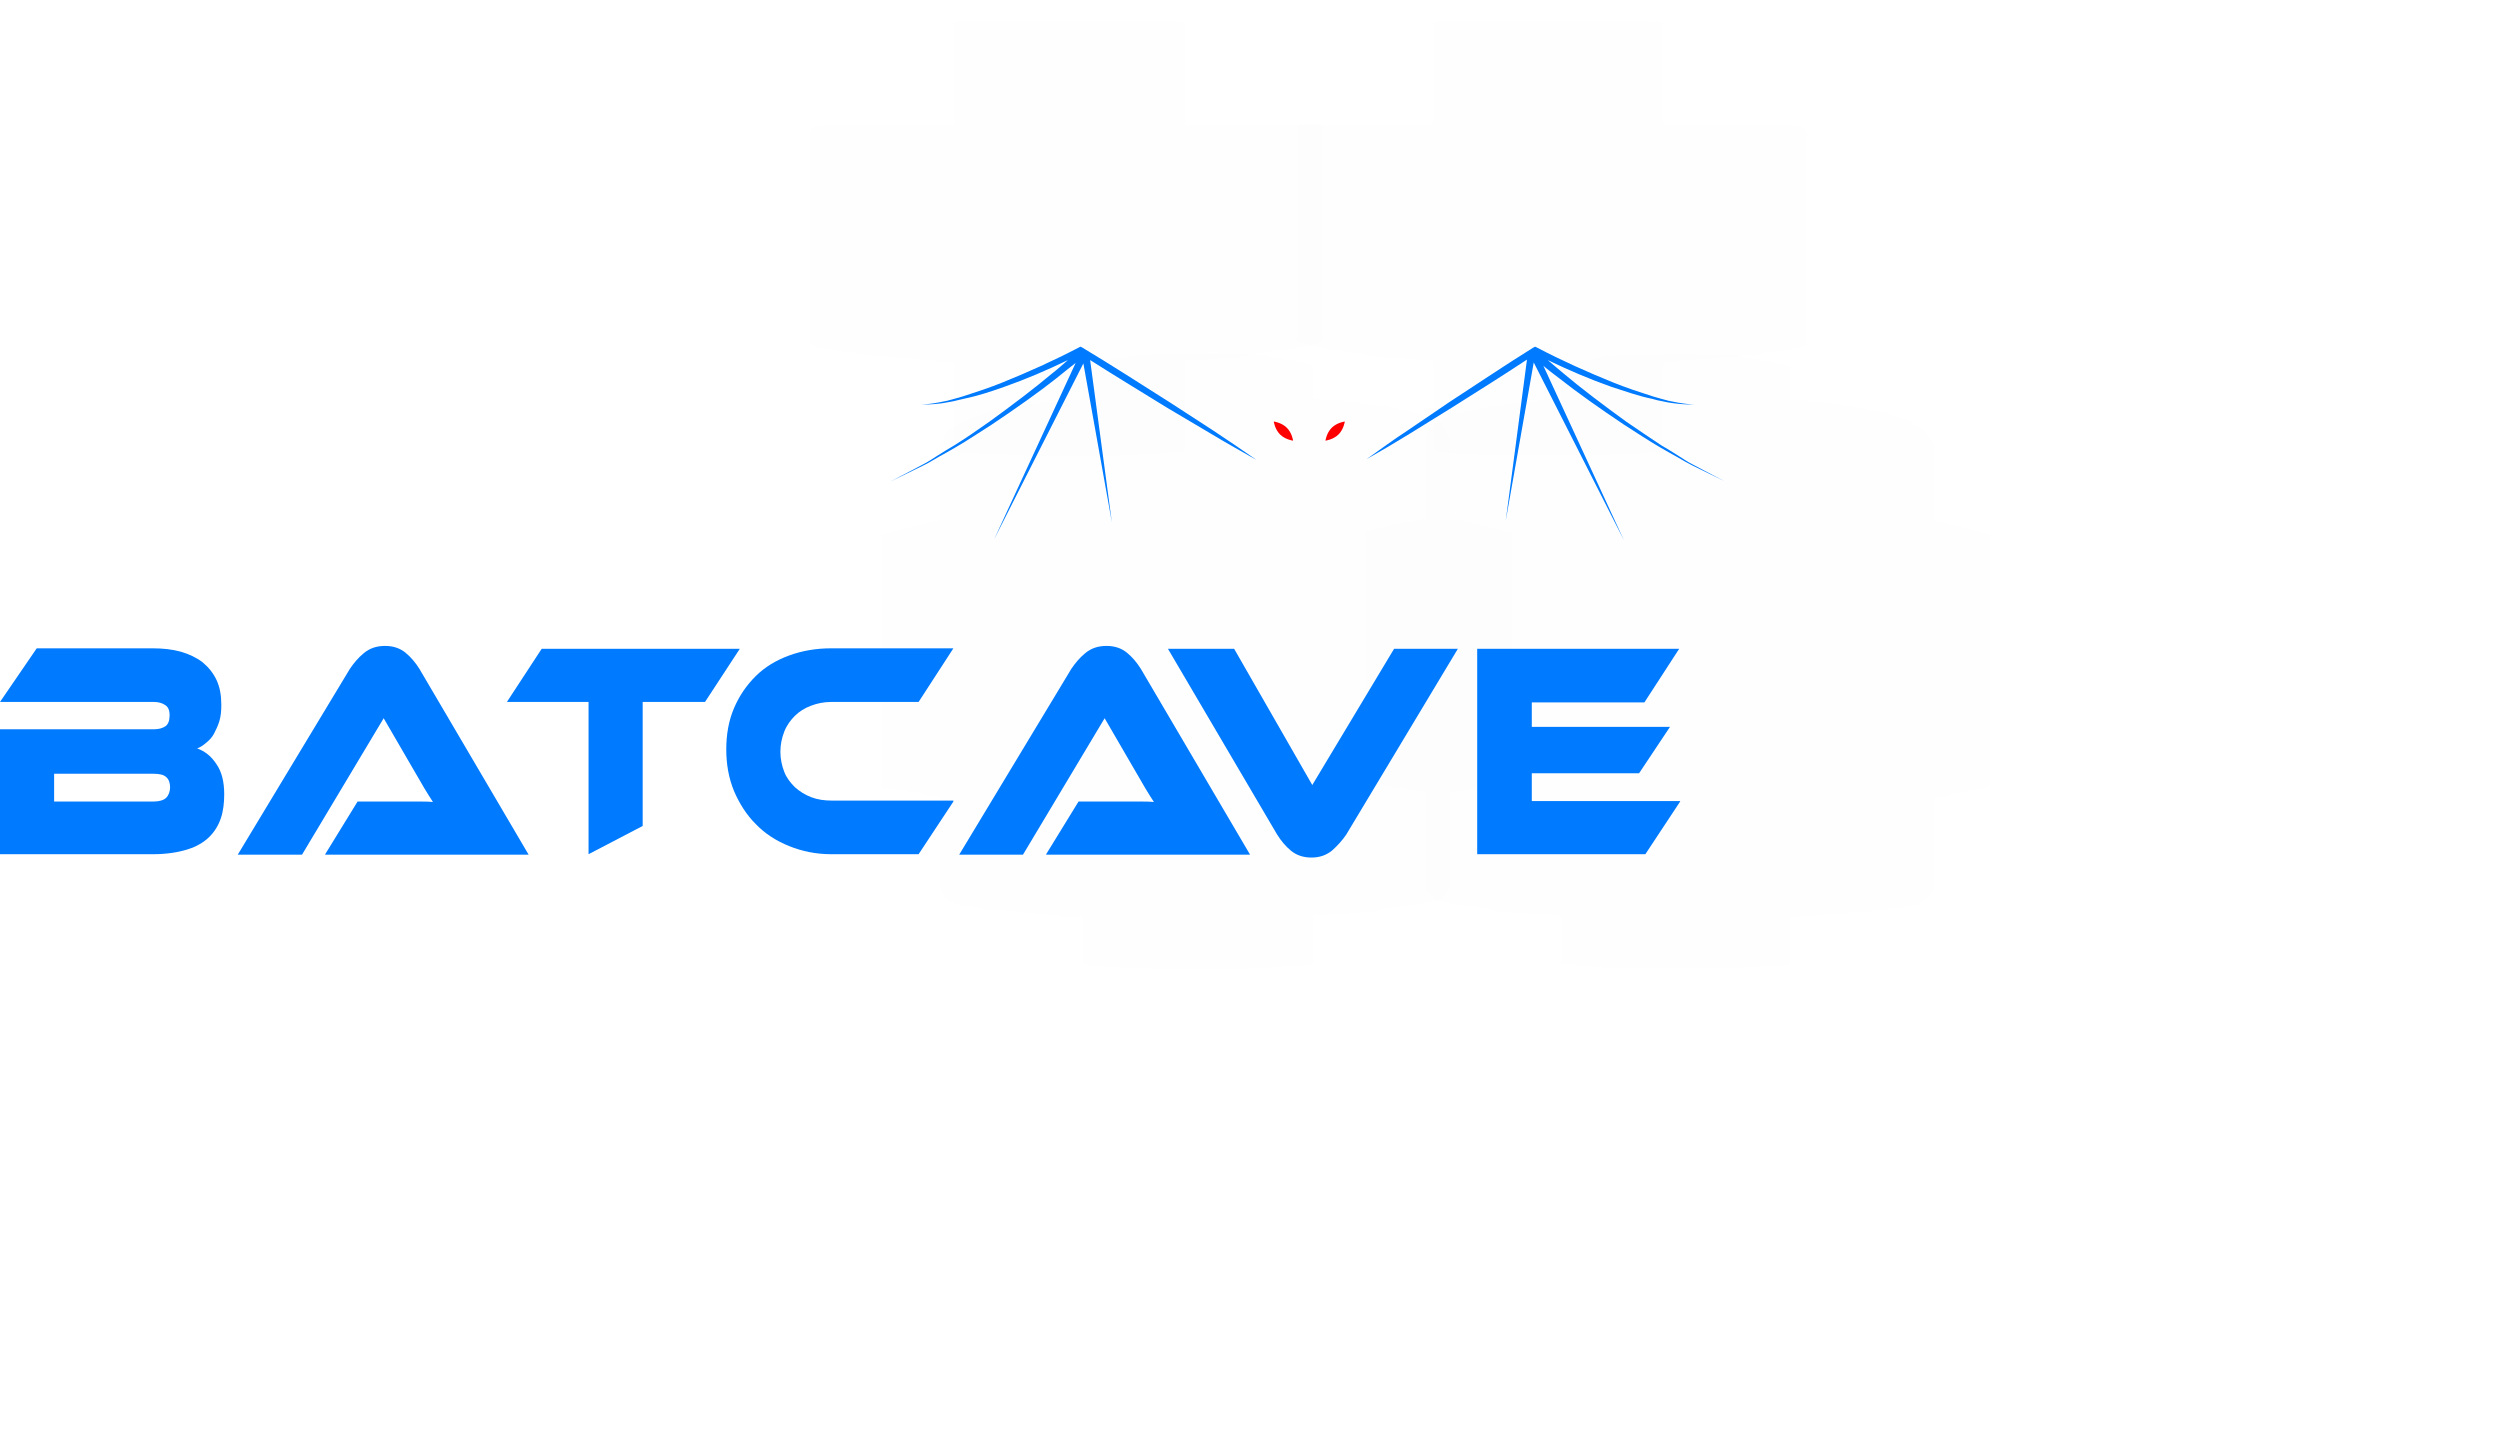
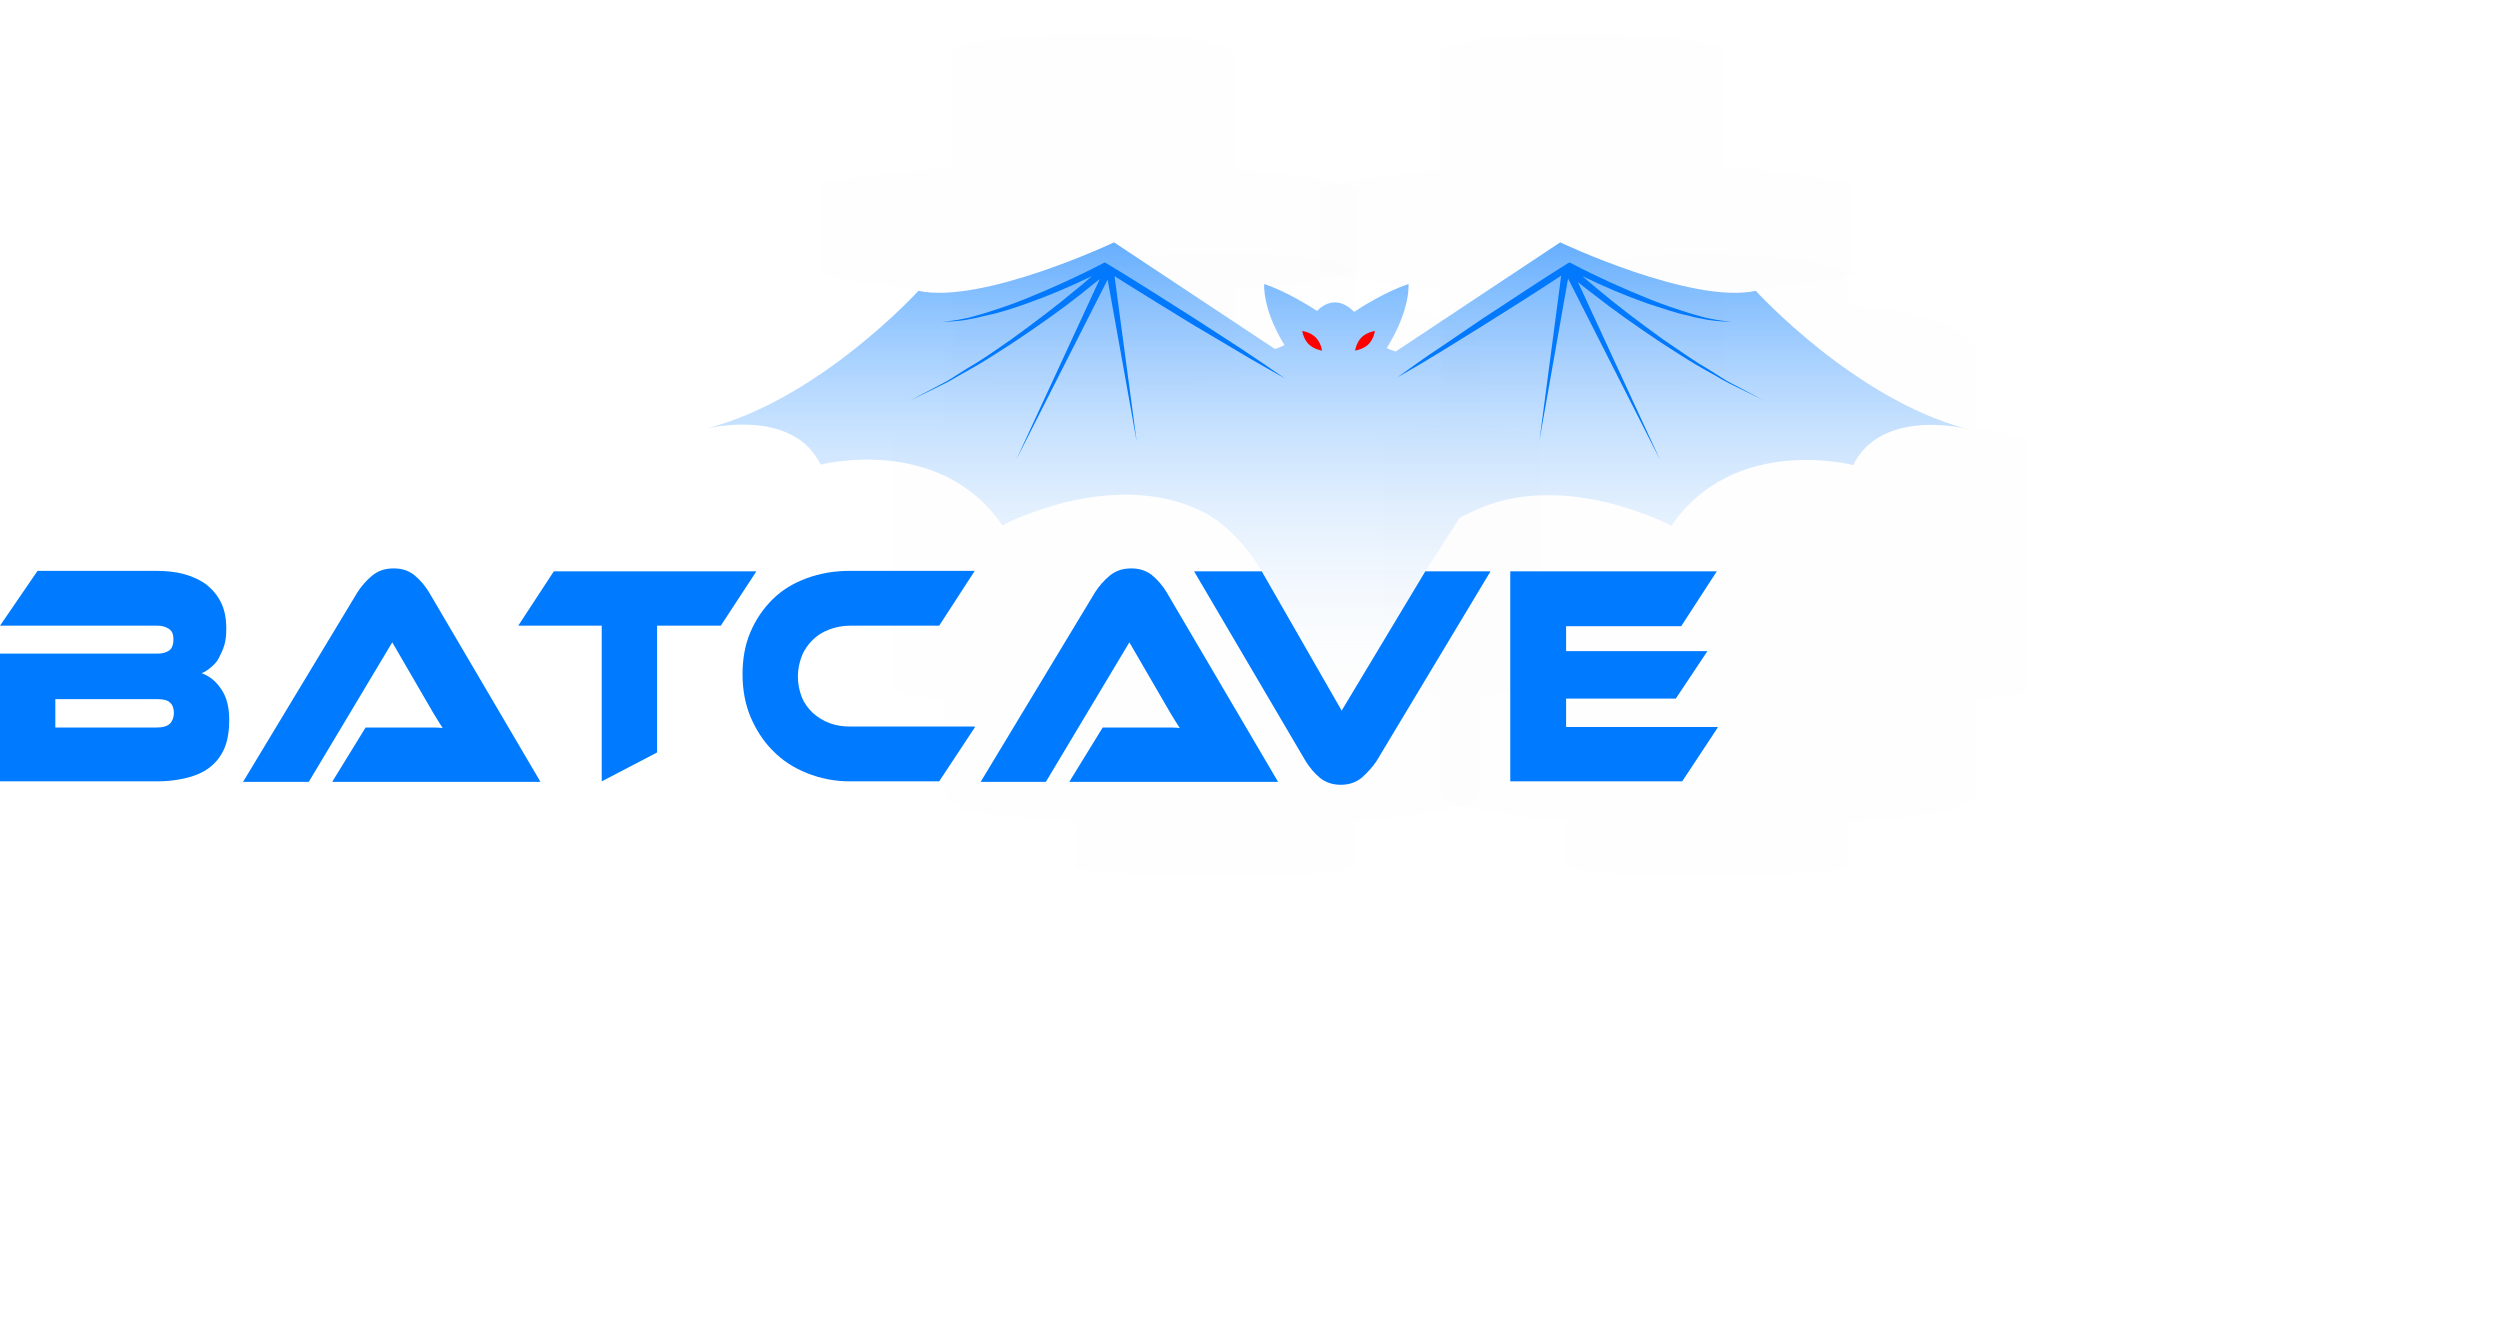
- <svg xmlns="http://www.w3.org/2000/svg" width="344" height="198" viewBox="0 0 344 198" fill="none">
-   <path d="M236.308 51.523C227.664 53.367 209.977 45 209.977 45L187.836 59.692C187.437 59.56 187.038 59.429 186.639 59.231C189.897 53.96 189.565 50.6 189.565 50.6C186.44 51.654 183.115 53.763 182.251 54.356C180.522 52.577 178.66 52.774 177.264 54.224C176.134 53.499 173.075 51.589 170.149 50.6C170.149 50.6 169.817 53.828 172.876 58.836C172.41 59.033 172.011 59.231 171.612 59.363L149.936 45C149.936 45 132.183 53.367 123.606 51.523C123.606 51.523 110.374 66.083 95.148 70.036C96.677 69.707 106.917 67.664 110.441 74.912C110.441 74.912 126.465 70.761 134.909 83.081C134.909 83.081 149.404 75.307 161.572 81.105C166.625 83.477 169.817 89.274 169.817 89.274L180.589 108.051V107.986L191.825 89.274L196.48 82.027C197.078 81.764 197.677 81.434 198.275 81.171C210.443 75.373 224.938 83.147 224.938 83.147C233.382 70.761 249.406 74.978 249.406 74.978C252.997 67.73 263.17 69.707 264.699 70.102C249.539 66.083 236.308 51.523 236.308 51.523Z" fill="url(#paint0_linear_13_3966)" fill-opacity="0.6" />
-   <g filter="url(#filter0_dd_13_3966)">
-     <path d="M166.759 59.758L160.642 56.135C157.118 53.96 153.527 51.786 150.003 49.546L152.995 71.881L149.072 50.007L136.771 74.253L148.008 49.941C147.343 50.468 146.413 51.193 145.282 52.116C142.955 53.96 139.697 56.266 136.439 58.441C134.777 59.495 133.114 60.615 131.519 61.537C130.721 61.998 129.923 62.459 129.191 62.855C128.46 63.25 127.795 63.711 127.064 64.041C124.404 65.358 122.609 66.215 122.609 66.215C122.609 66.215 124.338 65.293 126.997 63.909C127.662 63.58 128.327 63.118 129.058 62.657C129.79 62.196 130.521 61.735 131.319 61.274C132.915 60.285 134.511 59.165 136.106 58.045C139.298 55.739 142.423 53.367 144.684 51.457C145.615 50.732 146.346 50.073 146.944 49.546C144.085 50.93 141.16 52.181 138.168 53.236C136.306 53.895 134.511 54.487 132.582 54.883C132.117 55.014 131.652 55.08 131.186 55.212C130.721 55.278 130.255 55.41 129.723 55.476C128.793 55.608 127.795 55.673 126.798 55.673C127.795 55.608 128.726 55.476 129.657 55.278C130.122 55.212 130.588 55.08 131.053 54.949C131.519 54.817 131.984 54.685 132.45 54.553C134.311 53.96 136.106 53.367 137.902 52.643C141.492 51.193 145.016 49.612 148.407 47.833L148.673 47.701L148.939 47.833C152.995 50.271 156.985 52.84 161.04 55.41L167.025 59.297C169.019 60.615 170.948 61.932 172.942 63.316C170.881 62.13 168.82 61.01 166.759 59.758Z" fill="#007AFF" />
+ <svg xmlns="http://www.w3.org/2000/svg" width="361" height="191" viewBox="0 0 361 191" fill="none">
+   <path d="M253.538 41.998C244.264 43.977 225.288 35 225.288 35L201.532 50.764C201.104 50.622 200.676 50.481 200.248 50.269C203.744 44.614 203.387 41.008 203.387 41.008C200.034 42.139 196.467 44.402 195.54 45.038C193.685 43.129 191.688 43.341 190.189 44.896C188.977 44.119 185.695 42.069 182.556 41.008C182.556 41.008 182.2 44.472 185.481 49.845C184.982 50.057 184.554 50.269 184.126 50.41L160.869 35C160.869 35 141.822 43.977 132.619 41.998C132.619 41.998 118.423 57.62 102.086 61.862C103.727 61.508 114.713 59.317 118.494 67.093C118.494 67.093 135.687 62.639 144.747 75.858C144.747 75.858 160.298 67.517 173.353 73.737C178.775 76.282 182.2 82.503 182.2 82.503L193.756 102.649V102.578L205.813 82.503L210.806 74.727C211.448 74.444 212.091 74.091 212.733 73.808C225.788 67.587 241.339 75.929 241.339 75.929C250.399 62.639 267.592 67.163 267.592 67.163C271.444 59.388 282.359 61.508 284 61.932C267.735 57.62 253.538 41.998 253.538 41.998Z" fill="url(#paint0_linear_467_145)" fill-opacity="0.6" />
+   <g filter="url(#filter0_dd_467_145)">
+     <path d="M178.918 50.834L172.355 46.947C168.574 44.614 164.721 42.281 160.94 39.878L164.151 63.841L159.942 40.373L146.744 66.386L158.8 40.302C158.087 40.867 157.088 41.645 155.875 42.635C153.379 44.614 149.883 47.088 146.387 49.421C144.604 50.552 142.82 51.753 141.108 52.743C140.252 53.238 139.396 53.733 138.611 54.157C137.827 54.581 137.113 55.076 136.329 55.429C133.475 56.843 131.549 57.762 131.549 57.762C131.549 57.762 133.404 56.772 136.257 55.288C136.971 54.934 137.684 54.44 138.469 53.945C139.253 53.45 140.038 52.955 140.894 52.46C142.606 51.4 144.318 50.198 146.031 48.996C149.455 46.522 152.808 43.978 155.233 41.928C156.232 41.15 157.017 40.443 157.659 39.878C154.591 41.362 151.452 42.705 148.242 43.836C146.245 44.543 144.318 45.179 142.25 45.603C141.75 45.745 141.251 45.816 140.752 45.957C140.252 46.028 139.753 46.169 139.182 46.24C138.183 46.381 137.113 46.452 136.043 46.452C137.113 46.381 138.112 46.24 139.111 46.028C139.61 45.957 140.11 45.816 140.609 45.674C141.108 45.533 141.608 45.391 142.107 45.25C144.104 44.614 146.031 43.978 147.957 43.2C151.809 41.645 155.59 39.948 159.228 38.04L159.514 37.898L159.799 38.04C164.151 40.655 168.431 43.412 172.783 46.169L179.203 50.34C181.343 51.753 183.412 53.167 185.552 54.652C183.341 53.379 181.129 52.178 178.918 50.834Z" fill="#0279FC" />
  </g>
-   <g filter="url(#filter1_dd_13_3966)">
-     <path d="M176.134 59.779C175.403 59.054 175.27 58 175.27 58C175.27 58 176.333 58.132 177.065 58.856C177.796 59.581 177.929 60.635 177.929 60.635C177.929 60.635 176.865 60.504 176.134 59.779Z" fill="#FF0000" />
+   <g filter="url(#filter1_dd_467_145)">
+     <path d="M188.976 49.704C188.191 48.926 188.049 47.795 188.049 47.795C188.049 47.795 189.19 47.936 189.975 48.714C190.76 49.492 190.902 50.623 190.902 50.623C190.902 50.623 189.761 50.481 188.976 49.704Z" fill="#FF0000" />
  </g>
-   <g filter="url(#filter2_dd_13_3966)">
-     <path d="M184.179 59.779C183.448 60.504 182.384 60.635 182.384 60.635C182.384 60.635 182.517 59.581 183.249 58.856C183.98 58.132 185.044 58 185.044 58C185.044 58 184.911 59.054 184.179 59.779Z" fill="#FF0000" />
+   <g filter="url(#filter2_dd_467_145)">
+     <path d="M197.609 49.704C196.824 50.481 195.683 50.623 195.683 50.623C195.683 50.623 195.825 49.492 196.61 48.714C197.395 47.936 198.536 47.795 198.536 47.795C198.536 47.795 198.394 48.926 197.609 49.704Z" fill="#FF0000" />
  </g>
-   <g filter="url(#filter3_dd_13_3966)">
-     <path d="M232.851 64.041C232.186 63.711 231.521 63.316 230.723 62.855C229.991 62.459 229.194 61.998 228.396 61.537C226.8 60.615 225.138 59.495 223.475 58.441C220.217 56.266 216.959 53.96 214.632 52.116C213.768 51.457 212.97 50.864 212.371 50.337L223.475 74.385L211.042 49.876L207.185 71.683L210.111 49.48C206.72 51.72 203.262 53.895 199.805 56.069L193.954 59.692C192.025 60.878 190.031 62.064 188.036 63.184C189.898 61.867 191.759 60.483 193.688 59.231L199.406 55.344C203.262 52.84 207.052 50.271 210.975 47.833L211.241 47.701L211.507 47.833C214.898 49.612 218.422 51.193 222.013 52.643C223.808 53.367 225.603 53.96 227.465 54.553C227.93 54.685 228.396 54.817 228.861 54.949C229.327 55.08 229.792 55.212 230.257 55.278C231.188 55.476 232.186 55.608 233.117 55.673C232.119 55.673 231.188 55.608 230.191 55.476C229.726 55.41 229.26 55.344 228.728 55.212C228.263 55.146 227.797 55.014 227.332 54.883C225.404 54.487 223.608 53.829 221.747 53.236C218.755 52.181 215.829 50.93 212.97 49.546C213.568 50.073 214.366 50.732 215.231 51.457C217.491 53.367 220.616 55.739 223.808 58.045C225.47 59.165 227.066 60.285 228.595 61.274C229.393 61.735 230.124 62.196 230.856 62.657C231.587 63.118 232.252 63.58 232.917 63.909C235.51 65.293 237.305 66.215 237.305 66.215C237.305 66.215 235.51 65.358 232.851 64.041Z" fill="#007AFF" />
+   <g filter="url(#filter3_dd_467_145)">
+     <path d="M249.83 55.429C249.116 55.076 248.403 54.652 247.547 54.157C246.762 53.733 245.906 53.238 245.05 52.743C243.338 51.753 241.554 50.552 239.771 49.421C236.275 47.088 232.779 44.614 230.283 42.635C229.355 41.928 228.499 41.291 227.857 40.726L239.771 66.527L226.43 40.231L222.293 63.629L225.432 39.807C221.793 42.21 218.084 44.543 214.374 46.876L208.096 50.764C206.027 52.036 203.887 53.309 201.747 54.51C203.745 53.096 205.742 51.612 207.811 50.269L213.946 46.098C218.084 43.412 222.15 40.655 226.359 38.04L226.644 37.898L226.93 38.04C230.568 39.948 234.349 41.645 238.201 43.2C240.127 43.978 242.054 44.614 244.051 45.25C244.55 45.391 245.05 45.533 245.549 45.674C246.049 45.816 246.548 45.957 247.047 46.028C248.046 46.24 249.116 46.381 250.115 46.452C249.045 46.452 248.046 46.381 246.976 46.24C246.477 46.169 245.977 46.098 245.406 45.957C244.907 45.886 244.408 45.745 243.908 45.603C241.84 45.179 239.913 44.472 237.916 43.836C234.706 42.705 231.567 41.362 228.499 39.878C229.141 40.443 229.997 41.15 230.925 41.928C233.35 43.978 236.703 46.522 240.127 48.996C241.911 50.198 243.623 51.4 245.264 52.46C246.12 52.955 246.905 53.45 247.689 53.945C248.474 54.44 249.187 54.934 249.901 55.288C252.683 56.772 254.609 57.762 254.609 57.762C254.609 57.762 252.683 56.843 249.83 55.429Z" fill="#0279FC" />
  </g>
-   <path d="M27.128 102.979C28.192 103.374 29.056 104.033 29.788 105.153C30.519 106.207 30.852 107.59 30.852 109.303C30.852 110.489 30.719 111.609 30.386 112.598C30.054 113.586 29.522 114.442 28.791 115.167C28.059 115.892 27.062 116.485 25.798 116.88C24.535 117.276 22.939 117.539 21.078 117.539H0V100.343H21.277C21.809 100.343 22.341 100.211 22.74 99.948C23.139 99.684 23.338 99.157 23.338 98.433C23.338 97.708 23.139 97.247 22.673 96.983C22.274 96.719 21.742 96.588 21.21 96.588H0L5.053 89.209H20.945C22.407 89.209 23.671 89.341 24.867 89.67C25.998 89.999 26.995 90.46 27.86 91.119C28.657 91.778 29.322 92.569 29.788 93.557C30.253 94.545 30.453 95.665 30.453 96.983C30.453 97.84 30.386 98.564 30.187 99.223C29.987 99.882 29.721 100.409 29.455 100.936C29.189 101.463 28.791 101.859 28.392 102.188C27.926 102.583 27.527 102.847 27.128 102.979ZM7.447 106.405V110.292H21.144C21.942 110.292 22.54 110.094 22.873 109.765C23.205 109.435 23.405 108.908 23.405 108.315C23.405 107.722 23.205 107.195 22.873 106.932C22.54 106.602 21.942 106.47 21.144 106.47H7.447V106.405Z" fill="#007AFF" />
-   <path d="M44.748 117.539L49.203 110.291H55.254C55.985 110.291 56.716 110.291 57.514 110.291C58.312 110.291 58.977 110.291 59.575 110.357C59.243 109.83 58.844 109.237 58.379 108.447C57.913 107.656 57.514 106.931 57.115 106.272L52.793 98.828L41.556 117.605H32.713L48.139 92.041C48.671 91.251 49.269 90.526 50.067 89.867C50.865 89.208 51.796 88.879 52.993 88.879C54.123 88.879 55.054 89.208 55.785 89.801C56.517 90.394 57.182 91.185 57.714 92.041L72.741 117.605H44.748V117.539Z" fill="#007AFF" />
-   <path d="M131.186 110.292L126.399 117.539H114.364C112.303 117.539 110.374 117.144 108.579 116.419C106.784 115.694 105.255 114.706 103.991 113.388C102.728 112.137 101.731 110.555 100.999 108.842C100.268 107.063 99.935 105.153 99.935 103.11C99.935 101.068 100.268 99.157 100.999 97.444C101.731 95.731 102.728 94.282 103.991 93.03C105.255 91.778 106.784 90.856 108.579 90.197C110.374 89.538 112.303 89.209 114.364 89.209H131.186L126.399 96.588H114.364C113.366 96.588 112.436 96.785 111.571 97.115C110.707 97.444 109.975 97.906 109.377 98.498C108.779 99.091 108.247 99.816 107.914 100.673C107.582 101.529 107.382 102.451 107.382 103.44C107.382 104.428 107.582 105.35 107.914 106.207C108.247 107.063 108.779 107.722 109.377 108.315C110.042 108.908 110.773 109.369 111.638 109.699C112.502 110.028 113.433 110.16 114.43 110.16H131.186V110.292Z" fill="#007AFF" />
-   <path d="M143.952 117.539L148.407 110.291H154.458C155.189 110.291 155.921 110.291 156.719 110.291C157.516 110.291 158.181 110.291 158.78 110.357C158.447 109.83 158.048 109.237 157.583 108.447C157.117 107.656 156.719 106.931 156.32 106.272L151.998 98.828L140.761 117.605H131.984L147.41 92.041C147.942 91.251 148.54 90.526 149.338 89.867C150.136 89.208 151.067 88.879 152.264 88.879C153.394 88.879 154.325 89.208 155.056 89.801C155.788 90.394 156.453 91.185 156.985 92.041L172.011 117.605H143.952V117.539Z" fill="#007AFF" />
-   <path d="M231.188 110.291L226.401 117.539H203.262V89.274H231.055L226.268 96.653H210.775V100.014H229.792L225.536 106.404H210.775V110.226H231.188V110.291Z" fill="#007AFF" />
-   <path d="M200.602 89.274L185.243 114.838C184.711 115.628 184.046 116.353 183.315 117.012C182.517 117.671 181.586 118 180.456 118C179.325 118 178.395 117.671 177.663 117.078C176.932 116.485 176.267 115.694 175.735 114.838L160.708 89.274H169.817L180.589 108.051V107.986L191.826 89.274H200.602Z" fill="#007AFF" />
-   <path d="M101.797 89.274L97.01 96.588H88.432V113.652L80.985 117.539V96.588H69.749L74.536 89.274H101.797Z" fill="#007AFF" />
+   <path d="M29.106 97.206C30.248 97.63 31.175 98.337 31.96 99.539C32.745 100.67 33.101 102.154 33.101 103.992C33.101 105.265 32.959 106.466 32.602 107.527C32.245 108.587 31.674 109.506 30.89 110.283C30.105 111.061 29.035 111.697 27.68 112.121C26.324 112.545 24.612 112.828 22.614 112.828H0V94.379H22.828C23.399 94.379 23.97 94.237 24.398 93.954C24.826 93.672 25.04 93.106 25.04 92.329C25.04 91.551 24.826 91.056 24.327 90.773C23.898 90.491 23.328 90.349 22.757 90.349H0L5.422 82.432H22.472C24.041 82.432 25.397 82.573 26.681 82.927C27.893 83.28 28.964 83.775 29.891 84.482C30.747 85.189 31.46 86.037 31.96 87.098C32.459 88.158 32.673 89.36 32.673 90.773C32.673 91.692 32.602 92.47 32.388 93.177C32.174 93.884 31.889 94.449 31.603 95.015C31.318 95.58 30.89 96.004 30.462 96.358C29.962 96.782 29.534 97.065 29.106 97.206ZM7.99 100.882V105.052H22.686C23.542 105.052 24.184 104.84 24.541 104.487C24.897 104.134 25.111 103.568 25.111 102.932C25.111 102.296 24.897 101.73 24.541 101.447C24.184 101.094 23.542 100.953 22.686 100.953H7.99V100.882Z" fill="#007AFF" />
+   <path d="M48.011 112.828L52.791 105.052H59.282C60.067 105.052 60.852 105.052 61.708 105.052C62.564 105.052 63.278 105.052 63.919 105.123C63.563 104.557 63.135 103.921 62.635 103.073C62.136 102.225 61.708 101.447 61.28 100.74L56.643 92.752L44.587 112.899H35.099L51.649 85.472C52.22 84.623 52.862 83.846 53.718 83.139C54.574 82.432 55.573 82.078 56.857 82.078C58.07 82.078 59.069 82.432 59.853 83.068C60.638 83.704 61.351 84.552 61.922 85.472L78.045 112.899H48.011V112.828Z" fill="#007AFF" />
+   <path d="M140.752 105.052L135.616 112.828H122.703C120.492 112.828 118.423 112.404 116.497 111.626C114.571 110.849 112.93 109.789 111.574 108.375C110.219 107.032 109.149 105.335 108.364 103.497C107.579 101.589 107.223 99.539 107.223 97.347C107.223 95.156 107.579 93.106 108.364 91.268C109.149 89.43 110.219 87.875 111.574 86.532C112.93 85.189 114.571 84.199 116.497 83.492C118.423 82.786 120.492 82.432 122.703 82.432H140.752L135.616 90.349H122.703C121.633 90.349 120.634 90.561 119.707 90.915C118.78 91.268 117.995 91.763 117.353 92.399C116.711 93.035 116.14 93.813 115.783 94.732C115.427 95.651 115.213 96.641 115.213 97.701C115.213 98.761 115.427 99.751 115.783 100.67C116.14 101.589 116.711 102.296 117.353 102.932C118.066 103.568 118.851 104.063 119.778 104.416C120.706 104.77 121.704 104.911 122.775 104.911H140.752V105.052Z" fill="#007AFF" />
+   <path d="M154.448 112.828L159.228 105.052H165.72C166.505 105.052 167.289 105.052 168.145 105.052C169.002 105.052 169.715 105.052 170.357 105.123C170 104.557 169.572 103.921 169.073 103.073C168.574 102.225 168.145 101.447 167.717 100.74L163.08 92.752L151.024 112.899H141.607L158.158 85.472C158.729 84.623 159.371 83.846 160.227 83.139C161.083 82.432 162.082 82.078 163.366 82.078C164.579 82.078 165.577 82.432 166.362 83.068C167.147 83.704 167.86 84.552 168.431 85.472L184.553 112.899H154.448V112.828Z" fill="#007AFF" />
+   <path d="M248.045 105.052L242.909 112.828H218.083V82.503H247.903L242.766 90.42H226.144V94.025H246.547L241.982 100.882H226.144V104.982H248.045V105.052Z" fill="#007AFF" />
+   <path d="M215.229 82.503L198.75 109.93C198.179 110.778 197.466 111.556 196.681 112.262C195.825 112.969 194.826 113.323 193.613 113.323C192.401 113.323 191.402 112.969 190.617 112.333C189.832 111.697 189.119 110.849 188.548 109.93L172.426 82.503H182.199L193.756 102.649V102.578L205.812 82.503H215.229Z" fill="#007AFF" />
+   <path d="M109.219 82.503L104.083 90.349H94.88V108.657L86.89 112.828V90.349H74.834L79.97 82.503H109.219Z" fill="#007AFF" />
  <defs>
-     <filter id="filter0_dd_13_3966" x="34.329" y="-75.89" width="244.549" height="273.735" filterUnits="userSpaceOnUse" color-interpolation-filters="sRGB">
+     <filter id="filter0_dd_467_145" x="43.269" y="-85.693" width="248.219" height="275.671" filterUnits="userSpaceOnUse" color-interpolation-filters="sRGB">
      <feFlood flood-opacity="0" result="BackgroundImageFix" />
      <feColorMatrix in="SourceAlpha" type="matrix" values="0 0 0 0 0 0 0 0 0 0 0 0 0 0 0 0 0 0 127 0" result="hardAlpha" />
      <feOffset dx="17.656" dy="35.312" />
      <feGaussianBlur stdDeviation="44.14" />
      <feComposite in2="hardAlpha" operator="out" />
      <feColorMatrix type="matrix" values="0 0 0 0 0 0 0 0 0 0 0 0 0 0 0 0 0 0 0.25 0" />
-       <feBlend mode="normal" in2="BackgroundImageFix" result="effect1_dropShadow_13_3966" />
+       <feBlend mode="normal" in2="BackgroundImageFix" result="effect1_dropShadow_467_145" />
      <feColorMatrix in="SourceAlpha" type="matrix" values="0 0 0 0 0 0 0 0 0 0 0 0 0 0 0 0 0 0 127 0" result="hardAlpha" />
      <feOffset dy="-35.312" />
      <feGaussianBlur stdDeviation="44.14" />
      <feComposite in2="hardAlpha" operator="out" />
      <feColorMatrix type="matrix" values="0 0 0 0 0 0 0 0 0 0 0 0 0 0 0 0 0 0 0.25 0" />
-       <feBlend mode="normal" in2="effect1_dropShadow_13_3966" result="effect2_dropShadow_13_3966" />
-       <feBlend mode="normal" in="SourceGraphic" in2="effect2_dropShadow_13_3966" result="shape" />
+       <feBlend mode="normal" in2="effect1_dropShadow_467_145" result="effect2_dropShadow_467_145" />
+       <feBlend mode="normal" in="SourceGraphic" in2="effect2_dropShadow_467_145" result="shape" />
    </filter>
-     <filter id="filter1_dd_13_3966" x="86.99" y="-65.592" width="196.875" height="249.819" filterUnits="userSpaceOnUse" color-interpolation-filters="sRGB">
+     <filter id="filter1_dd_467_145" x="99.769" y="-75.796" width="197.069" height="250.011" filterUnits="userSpaceOnUse" color-interpolation-filters="sRGB">
      <feFlood flood-opacity="0" result="BackgroundImageFix" />
      <feColorMatrix in="SourceAlpha" type="matrix" values="0 0 0 0 0 0 0 0 0 0 0 0 0 0 0 0 0 0 127 0" result="hardAlpha" />
      <feOffset dx="17.656" dy="35.312" />
      <feGaussianBlur stdDeviation="44.14" />
      <feComposite in2="hardAlpha" operator="out" />
      <feColorMatrix type="matrix" values="0 0 0 0 0 0 0 0 0 0 0 0 0 0 0 0 0 0 0.25 0" />
-       <feBlend mode="normal" in2="BackgroundImageFix" result="effect1_dropShadow_13_3966" />
+       <feBlend mode="normal" in2="BackgroundImageFix" result="effect1_dropShadow_467_145" />
      <feColorMatrix in="SourceAlpha" type="matrix" values="0 0 0 0 0 0 0 0 0 0 0 0 0 0 0 0 0 0 127 0" result="hardAlpha" />
      <feOffset dy="-35.312" />
      <feGaussianBlur stdDeviation="44.14" />
      <feComposite in2="hardAlpha" operator="out" />
      <feColorMatrix type="matrix" values="0 0 0 0 0 0 0 0 0 0 0 0 0 0 0 0 0 0 0.25 0" />
-       <feBlend mode="normal" in2="effect1_dropShadow_13_3966" result="effect2_dropShadow_13_3966" />
-       <feBlend mode="normal" in="SourceGraphic" in2="effect2_dropShadow_13_3966" result="shape" />
+       <feBlend mode="normal" in2="effect1_dropShadow_467_145" result="effect2_dropShadow_467_145" />
+       <feBlend mode="normal" in="SourceGraphic" in2="effect2_dropShadow_467_145" result="shape" />
    </filter>
-     <filter id="filter2_dd_13_3966" x="94.104" y="-65.592" width="196.875" height="249.819" filterUnits="userSpaceOnUse" color-interpolation-filters="sRGB">
+     <filter id="filter2_dd_467_145" x="107.403" y="-75.796" width="197.069" height="250.011" filterUnits="userSpaceOnUse" color-interpolation-filters="sRGB">
      <feFlood flood-opacity="0" result="BackgroundImageFix" />
      <feColorMatrix in="SourceAlpha" type="matrix" values="0 0 0 0 0 0 0 0 0 0 0 0 0 0 0 0 0 0 127 0" result="hardAlpha" />
      <feOffset dx="17.656" dy="35.312" />
      <feGaussianBlur stdDeviation="44.14" />
      <feComposite in2="hardAlpha" operator="out" />
      <feColorMatrix type="matrix" values="0 0 0 0 0 0 0 0 0 0 0 0 0 0 0 0 0 0 0.25 0" />
-       <feBlend mode="normal" in2="BackgroundImageFix" result="effect1_dropShadow_13_3966" />
+       <feBlend mode="normal" in2="BackgroundImageFix" result="effect1_dropShadow_467_145" />
      <feColorMatrix in="SourceAlpha" type="matrix" values="0 0 0 0 0 0 0 0 0 0 0 0 0 0 0 0 0 0 127 0" result="hardAlpha" />
      <feOffset dy="-35.312" />
      <feGaussianBlur stdDeviation="44.14" />
      <feComposite in2="hardAlpha" operator="out" />
      <feColorMatrix type="matrix" values="0 0 0 0 0 0 0 0 0 0 0 0 0 0 0 0 0 0 0.25 0" />
-       <feBlend mode="normal" in2="effect1_dropShadow_13_3966" result="effect2_dropShadow_13_3966" />
-       <feBlend mode="normal" in="SourceGraphic" in2="effect2_dropShadow_13_3966" result="shape" />
+       <feBlend mode="normal" in2="effect1_dropShadow_467_145" result="effect2_dropShadow_467_145" />
+       <feBlend mode="normal" in="SourceGraphic" in2="effect2_dropShadow_467_145" result="shape" />
    </filter>
-     <filter id="filter3_dd_13_3966" x="99.756" y="-75.89" width="243.485" height="273.866" filterUnits="userSpaceOnUse" color-interpolation-filters="sRGB">
+     <filter id="filter3_dd_467_145" x="113.467" y="-85.693" width="247.078" height="275.812" filterUnits="userSpaceOnUse" color-interpolation-filters="sRGB">
      <feFlood flood-opacity="0" result="BackgroundImageFix" />
      <feColorMatrix in="SourceAlpha" type="matrix" values="0 0 0 0 0 0 0 0 0 0 0 0 0 0 0 0 0 0 127 0" result="hardAlpha" />
      <feOffset dx="17.656" dy="35.312" />
      <feGaussianBlur stdDeviation="44.14" />
      <feComposite in2="hardAlpha" operator="out" />
      <feColorMatrix type="matrix" values="0 0 0 0 0 0 0 0 0 0 0 0 0 0 0 0 0 0 0.25 0" />
-       <feBlend mode="normal" in2="BackgroundImageFix" result="effect1_dropShadow_13_3966" />
+       <feBlend mode="normal" in2="BackgroundImageFix" result="effect1_dropShadow_467_145" />
      <feColorMatrix in="SourceAlpha" type="matrix" values="0 0 0 0 0 0 0 0 0 0 0 0 0 0 0 0 0 0 127 0" result="hardAlpha" />
      <feOffset dy="-35.312" />
      <feGaussianBlur stdDeviation="44.14" />
      <feComposite in2="hardAlpha" operator="out" />
      <feColorMatrix type="matrix" values="0 0 0 0 0 0 0 0 0 0 0 0 0 0 0 0 0 0 0.25 0" />
-       <feBlend mode="normal" in2="effect1_dropShadow_13_3966" result="effect2_dropShadow_13_3966" />
-       <feBlend mode="normal" in="SourceGraphic" in2="effect2_dropShadow_13_3966" result="shape" />
+       <feBlend mode="normal" in2="effect1_dropShadow_467_145" result="effect2_dropShadow_467_145" />
+       <feBlend mode="normal" in="SourceGraphic" in2="effect2_dropShadow_467_145" result="shape" />
    </filter>
-     <linearGradient id="paint0_linear_13_3966" x1="179.924" y1="45" x2="179.924" y2="108.051" gradientUnits="userSpaceOnUse">
-       <stop stop-color="white" />
+     <linearGradient id="paint0_linear_467_145" x1="193.043" y1="35" x2="193.043" y2="102.649" gradientUnits="userSpaceOnUse">
+       <stop stop-color="#007AFF" />
      <stop offset="1" stop-color="white" stop-opacity="0" />
    </linearGradient>
  </defs>
</svg>
